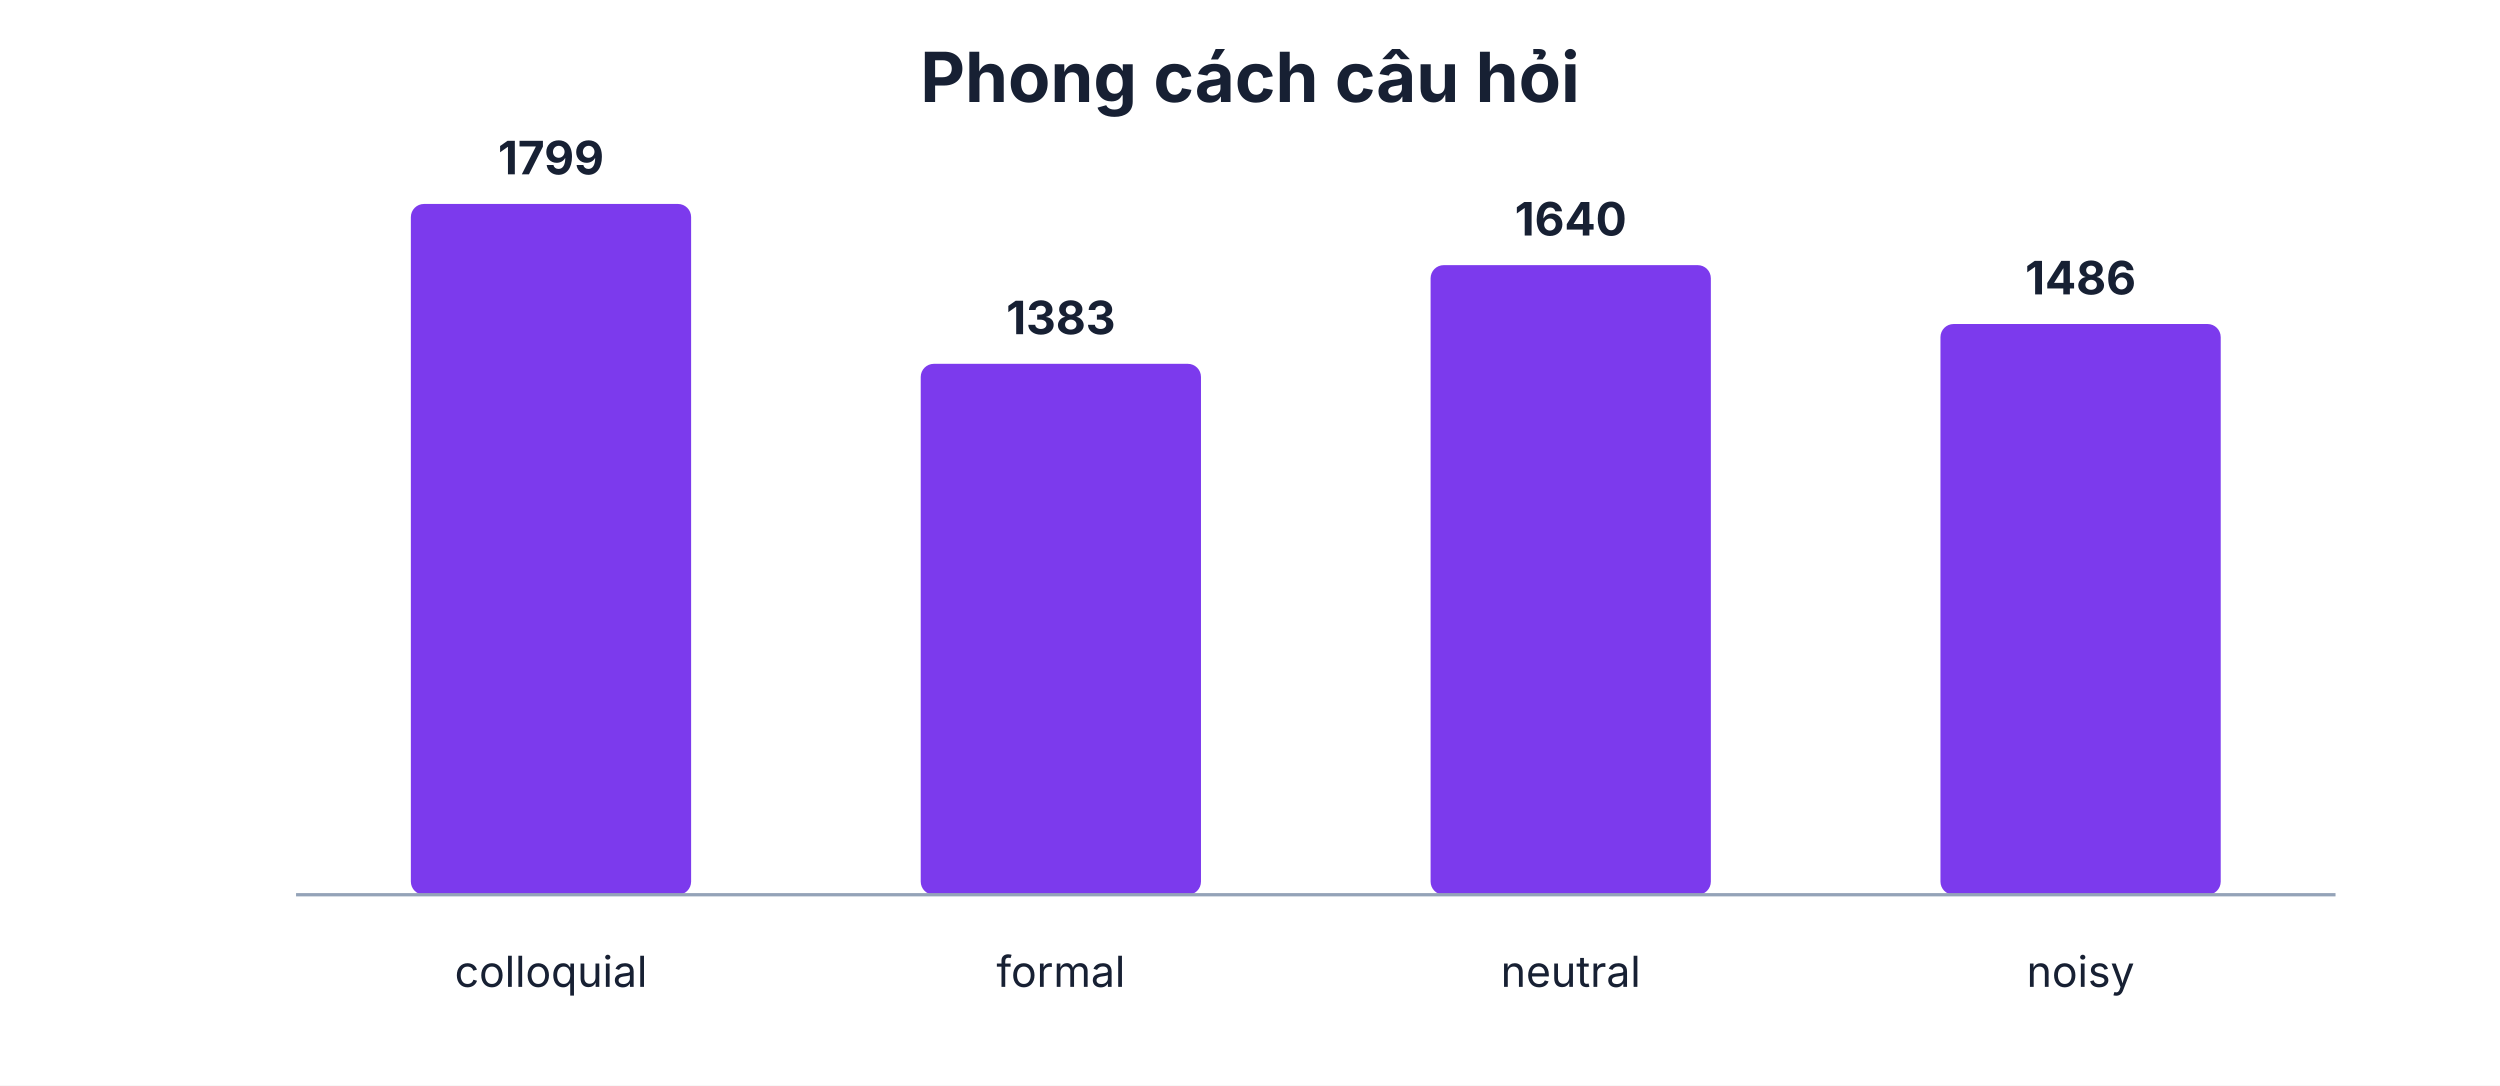
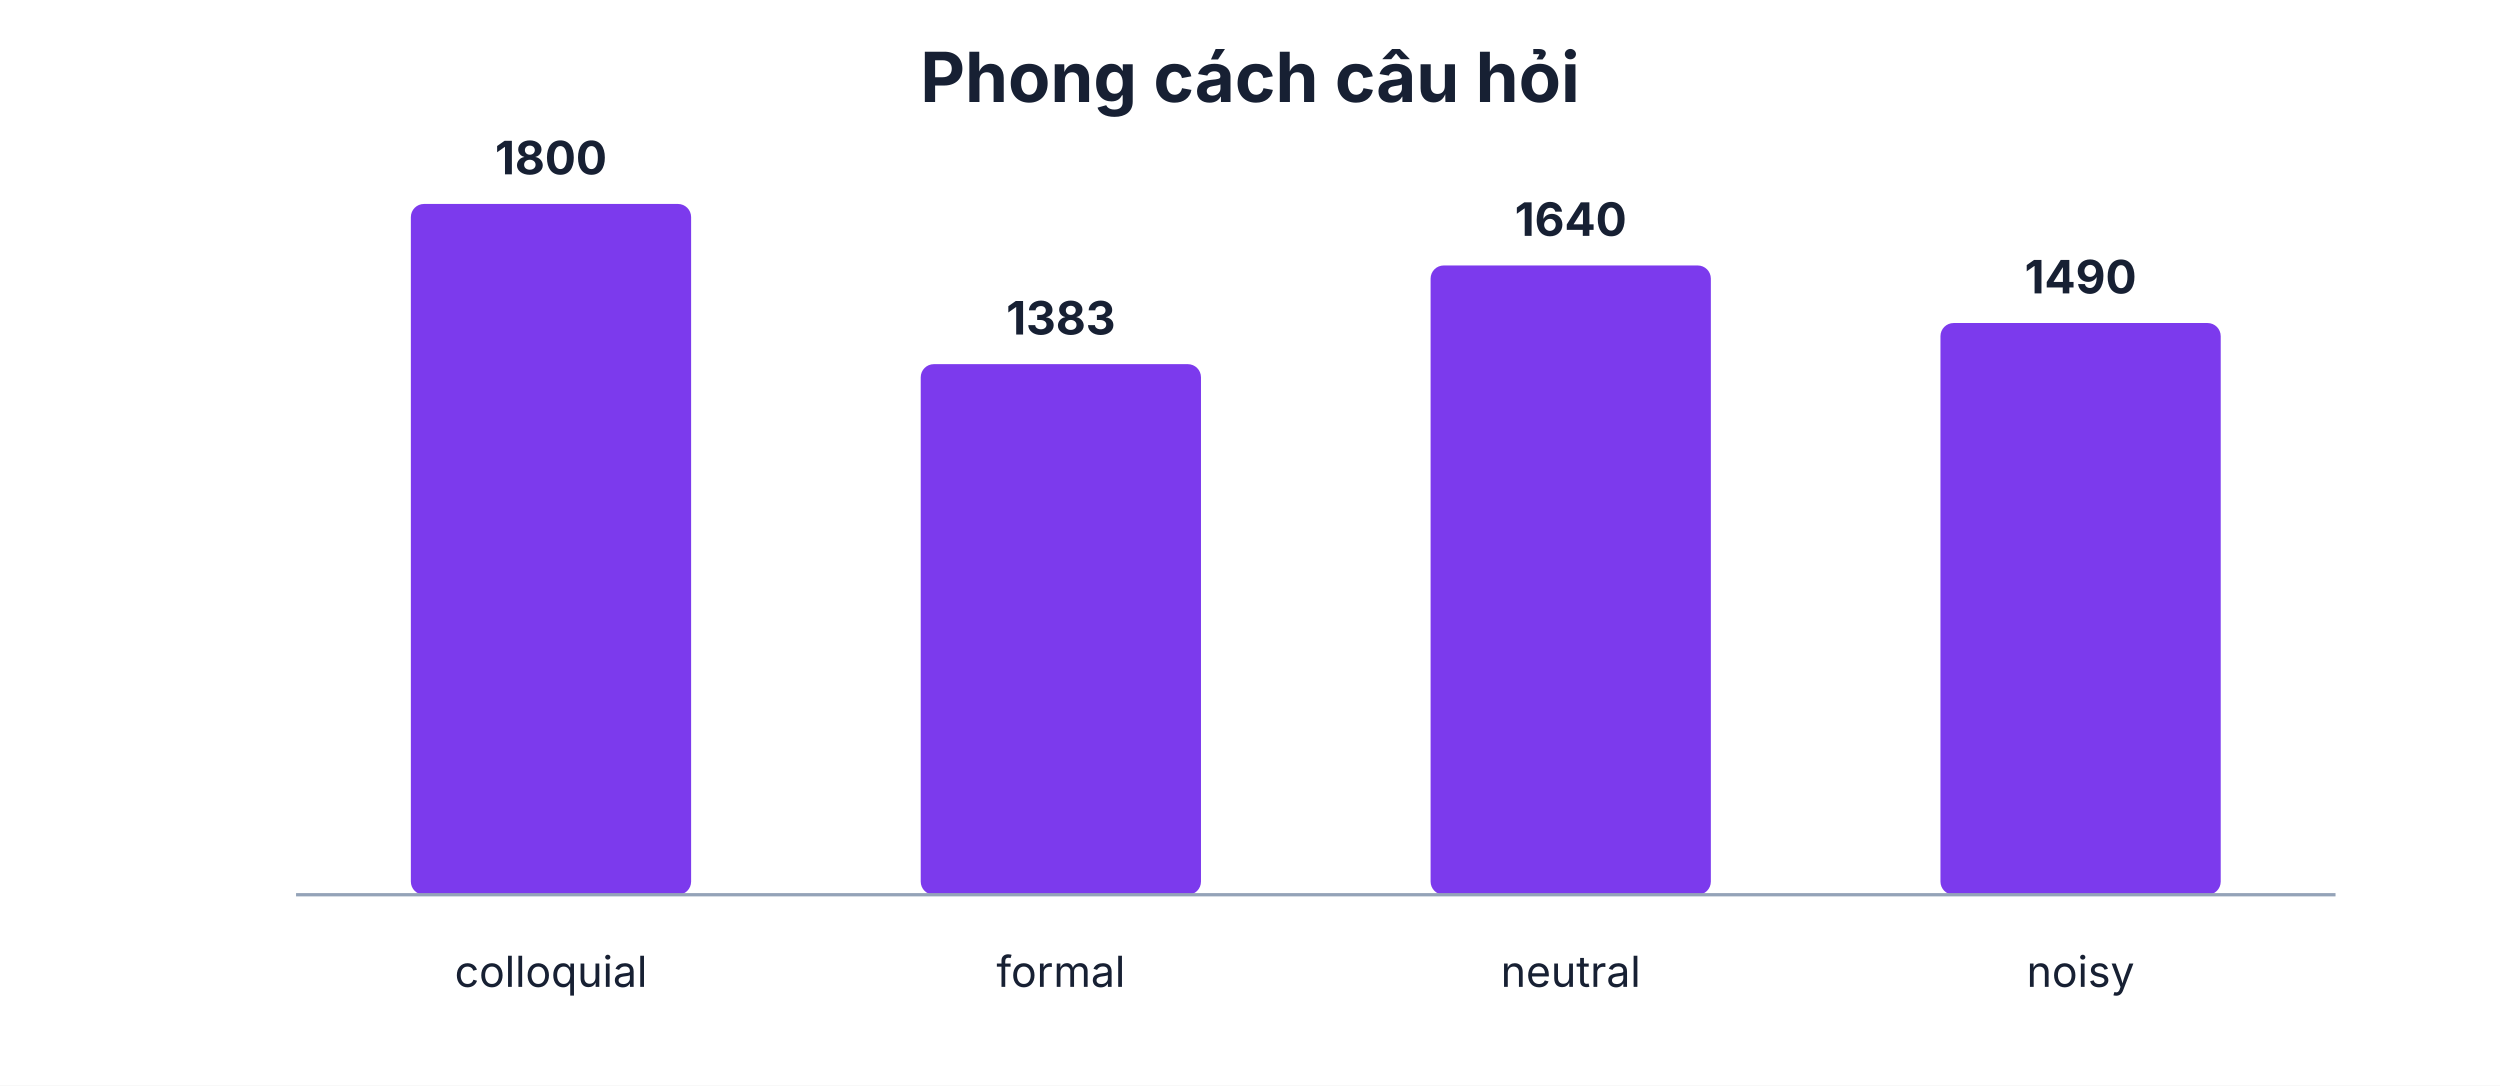
<svg xmlns="http://www.w3.org/2000/svg" width="760" height="330" viewBox="0 0 760 330" role="img" aria-label="Phong cách câu hỏi">
  <style>text{font-family:Inter,system-ui,sans-serif;fill:#172033}.title{font-size:21px;font-weight:700}.label{font-size:13px}.value{font-size:14px;font-weight:700}.small{font-size:11px;font-weight:600}.axis{stroke:#94a3b8;stroke-width:1}</style>
  <rect width="760" height="330" fill="#ffffff" />
  <text x="380.0" y="31" text-anchor="middle" class="title">Phong cách câu hỏi</text>
  <rect x="124.9" y="62.0" width="85.2" height="210.0" rx="4" fill="#7c3aed" />
-   <text x="167.5" y="53.0" text-anchor="middle" class="value">1799</text>
+   <text x="167.5" y="53.0" text-anchor="middle" class="value">1800</text>
  <text x="167.5" y="300" text-anchor="middle" class="label">colloquial</text>
-   <rect x="279.9" y="110.6" width="85.2" height="161.4" rx="4" fill="#7c3aed" />
-   <text x="322.5" y="101.6" text-anchor="middle" class="value">1383</text>
+   <rect x="279.9" y="110.7" width="85.2" height="161.3" rx="4" fill="#7c3aed" />
+   <text x="322.5" y="101.7" text-anchor="middle" class="value">1383</text>
  <text x="322.5" y="300" text-anchor="middle" class="label">formal</text>
-   <rect x="434.9" y="80.6" width="85.2" height="191.4" rx="4" fill="#7c3aed" />
-   <text x="477.5" y="71.6" text-anchor="middle" class="value">1640</text>
+   <rect x="434.9" y="80.7" width="85.2" height="191.3" rx="4" fill="#7c3aed" />
+   <text x="477.5" y="71.7" text-anchor="middle" class="value">1640</text>
  <text x="477.5" y="300" text-anchor="middle" class="label">neutral</text>
-   <rect x="589.9" y="98.5" width="85.2" height="173.5" rx="4" fill="#7c3aed" />
-   <text x="632.5" y="89.5" text-anchor="middle" class="value">1486</text>
+   <rect x="589.9" y="98.2" width="85.2" height="173.8" rx="4" fill="#7c3aed" />
+   <text x="632.5" y="89.2" text-anchor="middle" class="value">1490</text>
  <text x="632.5" y="300" text-anchor="middle" class="label">noisy</text>
  <line x1="90" y1="272" x2="710" y2="272" class="axis" />
</svg>
